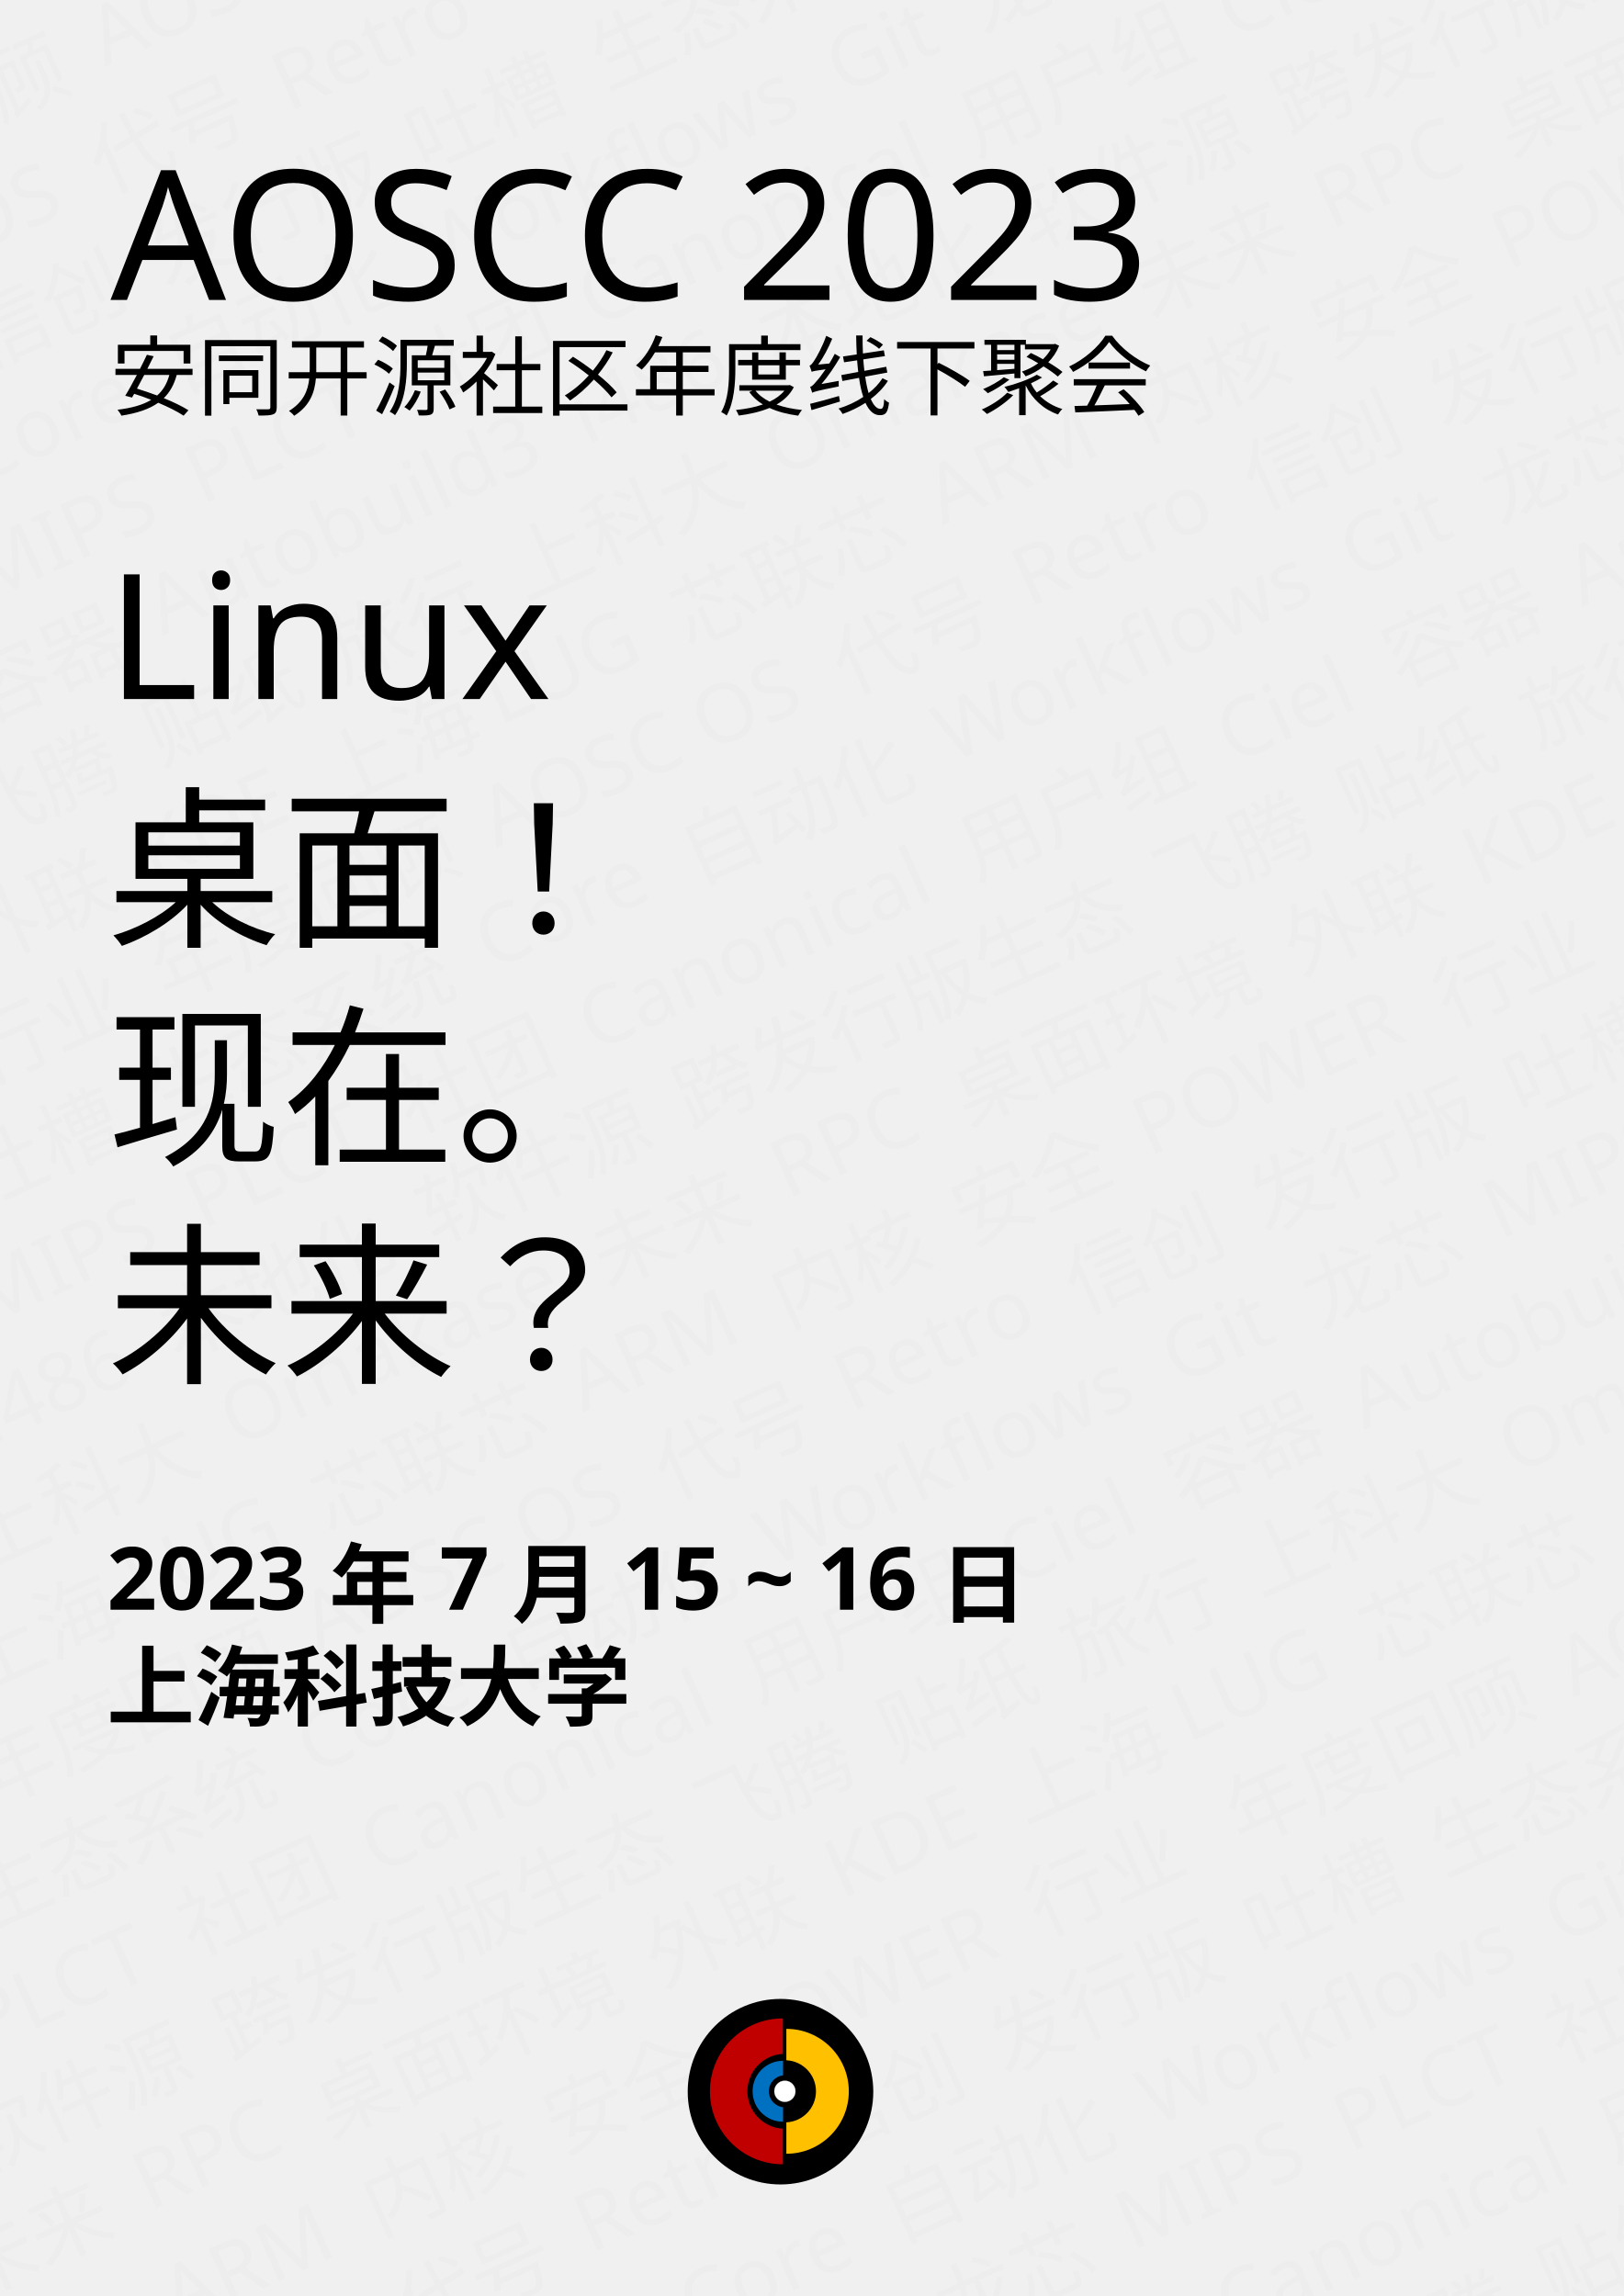
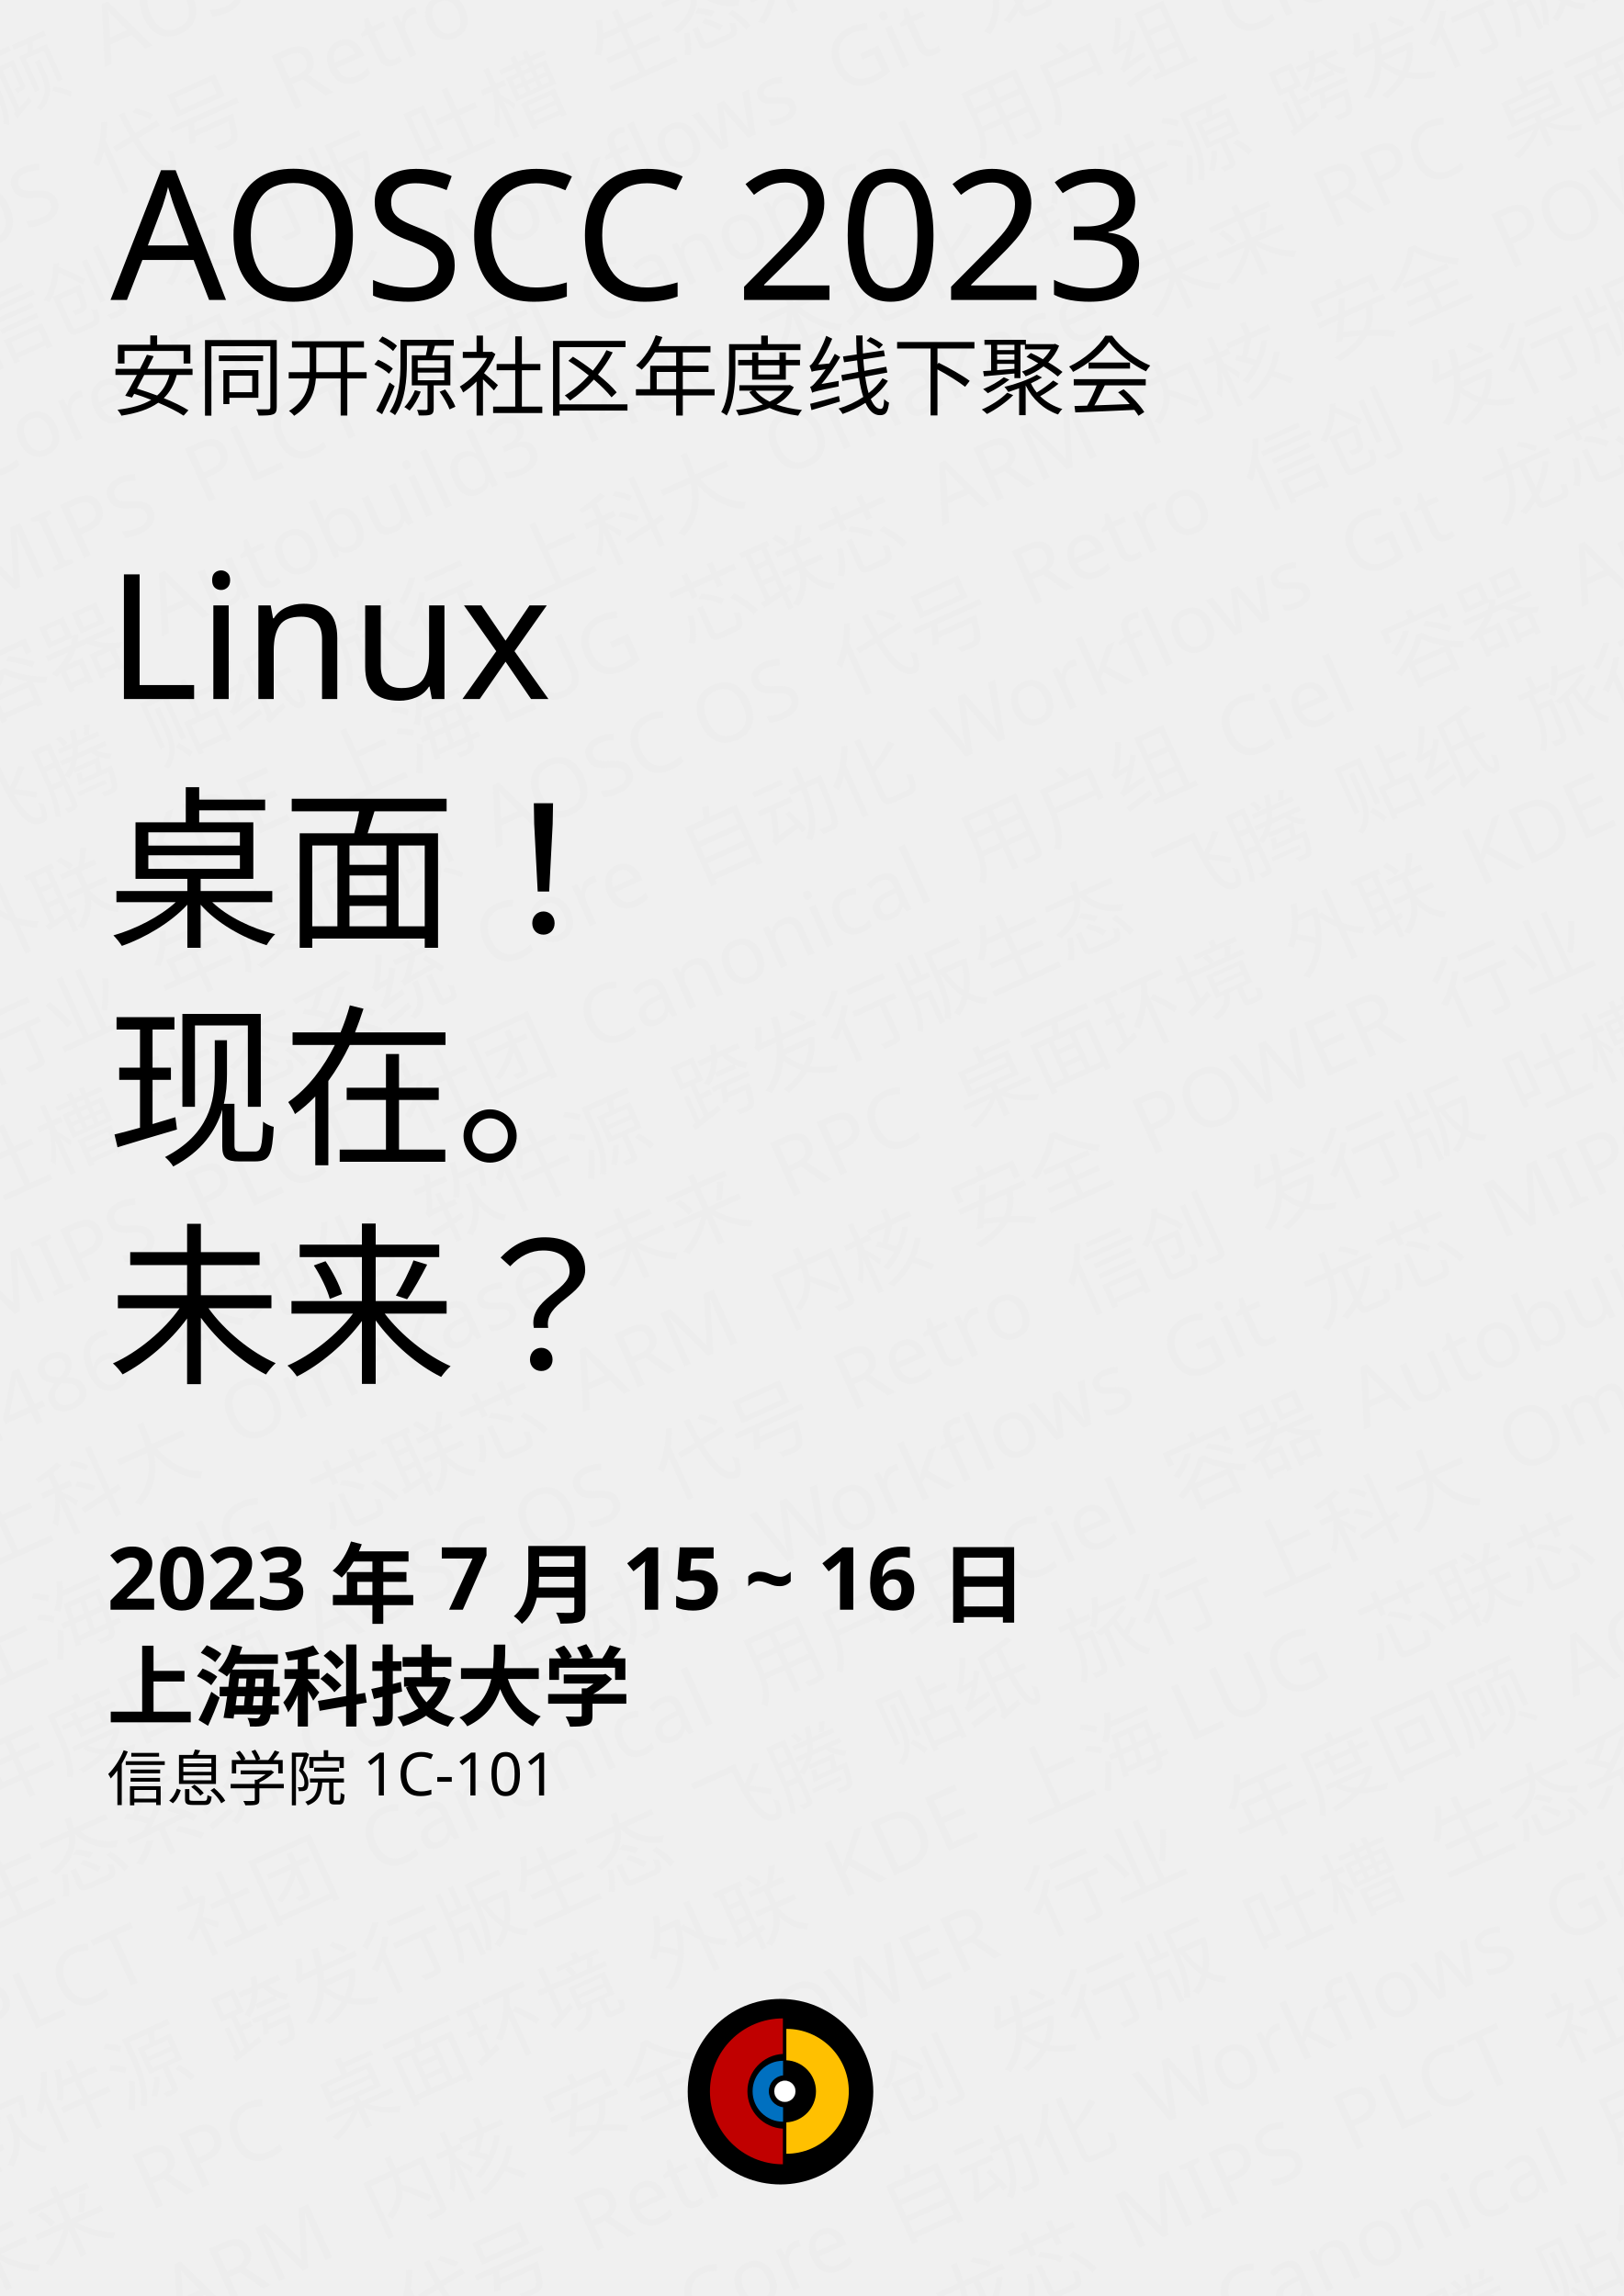
<svg xmlns="http://www.w3.org/2000/svg" width="210mm" height="297mm" viewBox="0 0 210 297" version="1.1" id="svg5">
  <defs id="defs2">
    <clipPath clipPathUnits="userSpaceOnUse" id="clipPath1316">
      <g id="g1320" transform="translate(-117.7999,-733.4113)">
        <path d="M 0,841.89 H 595.28 V 0 H 0 Z" id="path1318" />
      </g>
    </clipPath>
    <clipPath clipPathUnits="userSpaceOnUse" id="clipPath1310">
      <g id="g1314" transform="translate(-151.3038,-751.6926)">
        <path d="M 0,841.89 H 595.28 V 0 H 0 Z" id="path1312" />
      </g>
    </clipPath>
    <clipPath clipPathUnits="userSpaceOnUse" id="clipPath1304">
      <g id="g1308" transform="translate(-187.585,-751.6926)">
        <path d="M 0,841.89 H 595.28 V 0 H 0 Z" id="path1306" />
      </g>
    </clipPath>
    <clipPath clipPathUnits="userSpaceOnUse" id="clipPath1298">
      <g id="g1302" transform="translate(-226.9254,-734.5363)">
        <path d="M 0,841.89 H 595.28 V 0 H 0 Z" id="path1300" />
      </g>
    </clipPath>
    <clipPath clipPathUnits="userSpaceOnUse" id="clipPath1292">
      <g id="g1296" transform="translate(-265.3507,-768.4269)">
        <path d="M 0,841.89 H 595.28 V 0 H 0 Z" id="path1294" />
      </g>
    </clipPath>
    <clipPath clipPathUnits="userSpaceOnUse" id="clipPath1286">
      <g id="g1290">
        <path d="M 0,841.89 H 595.28 V 0 H 0 Z" id="path1288" />
      </g>
    </clipPath>
    <clipPath clipPathUnits="userSpaceOnUse" id="clipPath1280">
      <g id="g1284" transform="translate(-317.171,-751.6926)">
        <path d="M 0,841.89 H 595.28 V 0 H 0 Z" id="path1282" />
      </g>
    </clipPath>
    <clipPath clipPathUnits="userSpaceOnUse" id="clipPath1274">
      <g id="g1278" transform="translate(-315.5919,-718.5646)">
        <path d="M 0,841.89 H 595.28 V 0 H 0 Z" id="path1276" />
      </g>
    </clipPath>
    <clipPath clipPathUnits="userSpaceOnUse" id="clipPath1268">
      <g id="g1272">
        <path d="M 0,841.89 H 595.28 V 0 H 0 Z" id="path1270" />
      </g>
    </clipPath>
    <clipPath clipPathUnits="userSpaceOnUse" id="clipPath3237">
      <rect style="opacity:0.687;fill:#345b6e;fill-opacity:1;stroke:#000000;stroke-width:7.9375e-09;stroke-linecap:round;paint-order:stroke fill markers;stop-color:#000000" id="rect3239" width="210" height="297" x="-1.5777218e-30" y="2.220446e-14" transform="rotate(24.27899)" />
    </clipPath>
    <clipPath clipPathUnits="userSpaceOnUse" id="clipPath1262">
      <g id="g1266" transform="translate(-380.0555,-558.637)">
        <path d="M 0,841.89 H 595.28 V 0 H 0 Z" id="path1264" />
      </g>
    </clipPath>
    <clipPath clipPathUnits="userSpaceOnUse" id="clipPath1256">
      <g id="g1260" transform="translate(-120.3988,-588.0071)">
        <path d="M 0,841.89 H 595.28 V 0 H 0 Z" id="path1258" />
      </g>
    </clipPath>
    <clipPath clipPathUnits="userSpaceOnUse" id="clipPath1250">
      <g id="g1254" transform="translate(-153.9027,-606.2884)">
        <path d="M 0,841.89 H 595.28 V 0 H 0 Z" id="path1252" />
      </g>
    </clipPath>
    <clipPath clipPathUnits="userSpaceOnUse" id="clipPath1244">
      <g id="g1248" transform="translate(-190.184,-606.2884)">
        <path d="M 0,841.89 H 595.28 V 0 H 0 Z" id="path1246" />
      </g>
    </clipPath>
    <clipPath clipPathUnits="userSpaceOnUse" id="clipPath1238">
      <g id="g1242" transform="translate(-229.5243,-589.1321)">
        <path d="M 0,841.89 H 595.28 V 0 H 0 Z" id="path1240" />
      </g>
    </clipPath>
    <clipPath clipPathUnits="userSpaceOnUse" id="clipPath1232">
      <g id="g1236" transform="translate(-267.9496,-623.0228)">
        <path d="M 0,841.89 H 595.28 V 0 H 0 Z" id="path1234" />
      </g>
    </clipPath>
    <clipPath clipPathUnits="userSpaceOnUse" id="clipPath1226">
      <g id="g1230">
        <path d="M 0,841.89 H 595.28 V 0 H 0 Z" id="path1228" />
      </g>
    </clipPath>
    <clipPath clipPathUnits="userSpaceOnUse" id="clipPath1220">
      <g id="g1224" transform="translate(-319.7699,-606.2884)">
        <path d="M 0,841.89 H 595.28 V 0 H 0 Z" id="path1222" />
      </g>
    </clipPath>
    <clipPath clipPathUnits="userSpaceOnUse" id="clipPath1214">
      <g id="g1218" transform="translate(-318.1908,-573.1605)">
        <path d="M 0,841.89 H 595.28 V 0 H 0 Z" id="path1216" />
      </g>
    </clipPath>
    <clipPath clipPathUnits="userSpaceOnUse" id="clipPath1208">
      <g id="g1212">
        <path d="M 0,841.89 H 595.28 V 0 H 0 Z" id="path1210" />
      </g>
    </clipPath>
  </defs>
  <g id="layer2">
    <text xml:space="preserve" style="font-style:normal;font-weight:normal;font-size:10.583px;line-height:1.25;font-family:sans-serif;fill:#ededed;fill-opacity:1;stroke:none;stroke-width:0.265" x="-133.074" y="1.12" id="text2388" transform="rotate(-24.27899)" clip-path="url(#clipPath3237)">
      <tspan id="tspan2386" style="opacity:0.687;fill:#ededed;fill-opacity:1;stroke-width:0.265" x="-133.074" y="1.12">                                    </tspan>
      <tspan style="opacity:0.687;fill:#ededed;fill-opacity:1;stroke-width:0.265" x="-133.074" y="14.35" id="tspan3002">                                        年度回顾  AOSC</tspan>
      <tspan style="opacity:0.687;fill:#ededed;fill-opacity:1;stroke-width:0.265" x="-133.074" y="28.585" id="tspan2990">                                          OS  代号  Retro </tspan>
      <tspan style="opacity:0.687;fill:#ededed;fill-opacity:1;stroke-width:0.265" x="-133.074" y="42.821" id="tspan2390">                                               信创  发行版  吐槽  生态系统</tspan>
      <tspan style="opacity:0.687;fill:#ededed;fill-opacity:1;stroke-width:0.265" x="-133.074" y="56.05" id="tspan2996">                                      Core  自动化  Workflows  Git  龙芯</tspan>
      <tspan style="opacity:0.687;fill:#ededed;fill-opacity:1;stroke-width:0.265" x="-133.074" y="70.286" id="tspan2392">                                    MIPS  PLCT  社团  Canonical  用户组  Ciel</tspan>
      <tspan style="opacity:0.687;fill:#ededed;fill-opacity:1;stroke-width:0.265" x="-133.074" y="84.522" id="tspan2394">                                       容器  Autobuild3  i486  本地化  软件源  跨发行版生态</tspan>
      <tspan style="opacity:0.687;fill:#ededed;fill-opacity:1;stroke-width:0.265" x="-133.074" y="98.758" id="tspan2396">                                    飞腾  贴纸  旅行  上科大  Omakase  未来  RPC  桌面环境</tspan>
      <tspan style="opacity:0.687;fill:#ededed;fill-opacity:1;stroke-width:0.265" x="-133.074" y="112.994" id="tspan3112">                                 外联  KDE  上海 LUG  芯联芯  ARM  内核  安全  POWER</tspan>
      <tspan style="opacity:0.687;fill:#ededed;fill-opacity:1;stroke-width:0.265" x="-133.074" y="127.23" id="tspan3120">                               行业  年度回顾  AOSC OS  代号  Retro  信创  发行版</tspan>
      <tspan style="opacity:0.687;fill:#ededed;fill-opacity:1;stroke-width:0.265" x="-133.074" y="141.466" id="tspan2402">                            吐槽  生态系统  Core  自动化  Workflows  Git  龙芯</tspan>
      <tspan style="opacity:0.687;fill:#ededed;fill-opacity:1;stroke-width:0.265" x="-133.074" y="155.701" id="tspan2404">                      MIPS  PLCT  社团  Canonical  用户组  Ciel  容器  Autobuild3</tspan>
      <tspan style="opacity:0.687;fill:#ededed;fill-opacity:1;stroke-width:0.265" x="-133.074" y="169.937" id="tspan2406">                    i486  本地化  软件源  跨发行版生态  飞腾  贴纸  旅行</tspan>
      <tspan style="opacity:0.687;fill:#ededed;fill-opacity:1;stroke-width:0.265" x="-133.074" y="184.173" id="tspan2408">                    上科大  Omakase  未来  RPC  桌面环境  外联  KDE</tspan>
      <tspan style="opacity:0.687;fill:#ededed;fill-opacity:1;stroke-width:0.265" x="-133.074" y="198.409" id="tspan2410">                 上海 LUG  芯联芯  ARM  内核  安全  POWER  行业</tspan>
      <tspan style="opacity:0.687;fill:#ededed;fill-opacity:1;stroke-width:0.265" x="-133.074" y="212.645" id="tspan2412">               年度回顾  AOSC OS  代号  Retro  信创  发行版  吐槽 </tspan>
      <tspan style="opacity:0.687;fill:#ededed;fill-opacity:1;stroke-width:0.265" x="-133.074" y="226.881" id="tspan2414">            生态系统  Core  自动化  Workflows  Git  龙芯  MIPS</tspan>
      <tspan style="opacity:0.687;fill:#ededed;fill-opacity:1;stroke-width:0.265" x="-133.074" y="241.117" id="tspan3134">        PLCT  社团  Canonical  用户组  Ciel  容器  Autobuild3</tspan>
      <tspan style="opacity:0.687;fill:#ededed;fill-opacity:1;stroke-width:0.265" x="-133.074" y="255.352" id="tspan2420">      软件源  跨发行版生态  飞腾  贴纸  旅行  上科大  Omakase</tspan>
      <tspan style="opacity:0.687;fill:#ededed;fill-opacity:1;stroke-width:0.265" x="-133.074" y="269.588" id="tspan2422">   未来  RPC  桌面环境  外联  KDE  上海 LUG  芯联芯 </tspan>
      <tspan style="opacity:0.687;fill:#ededed;fill-opacity:1;stroke-width:0.265" x="-133.074" y="283.824" id="tspan2424">           ARM  内核  安全  POWER  行业   年度回顾  AOSC OS</tspan>
      <tspan style="opacity:0.687;fill:#ededed;fill-opacity:1;stroke-width:0.265" x="-133.074" y="298.06" id="tspan2426">                        代号  Retro  信创  发行版  吐槽  生态系统</tspan>
      <tspan style="opacity:0.687;fill:#ededed;fill-opacity:1;stroke-width:0.265" x="-133.074" y="312.296" id="tspan3154">                                 Core  自动化  Workflows  Git</tspan>
      <tspan style="opacity:0.687;fill:#ededed;fill-opacity:1;stroke-width:0.265" x="-133.074" y="326.532" id="tspan2428">                                                   龙芯  MIPS  PLCT  社团</tspan>
      <tspan style="opacity:0.687;fill:#ededed;fill-opacity:1;stroke-width:0.265" x="-133.074" y="340.768" id="tspan3160">                                                        Canonical  用户组  Ciel  容器  Autobuild3</tspan>
      <tspan style="opacity:0.687;fill:#ededed;fill-opacity:1;stroke-width:0.265" x="-133.074" y="355.003" id="tspan2434">i486  本地化  软件源  跨发行版生态  飞腾  贴纸</tspan>
    </text>
  </g>
  <g id="layer1">
    <text xml:space="preserve" style="font-style:normal;font-weight:normal;font-size:11.234px;line-height:0.95;font-family:sans-serif;fill:#ffffff;fill-opacity:1;stroke:none;stroke-width:0.281" x="14.292" y="38.795" id="text1693">
      <tspan id="tspan1691" style="font-weight:normal;font-size:23.404px;fill:#000000;fill-opacity:1;stroke-width:0.281" x="14.292" y="38.795">AOSCC 2023</tspan>
      <tspan style="fill:#000000;fill-opacity:1;stroke-width:0.281" x="14.292" y="52.85" id="tspan1695">安同开源社区年度线下聚会</tspan>
    </text>
    <g id="g3672" transform="matrix(1.090909,0,0,1.090909,-8.08593,-24.5974)">
      <circle style="color:#000000;display:inline;overflow:visible;visibility:visible;fill:#000000;fill-opacity:1;fill-rule:nonzero;stroke:none;stroke-width:0.053;stroke-linejoin:miter;stroke-miterlimit:4;stroke-dasharray:none;stroke-dashoffset:0;stroke-opacity:1;marker:none;enable-background:accumulate" id="path8317" cx="99.945" cy="270.571" r="11" />
      <circle r="1.252" cy="270.524" cx="100.464" id="circle8306" style="color:#000000;display:inline;overflow:visible;visibility:visible;fill:#ffffff;fill-opacity:1;fill-rule:nonzero;stroke:#ffffff;stroke-width:0.022;stroke-linejoin:miter;stroke-miterlimit:4;stroke-dasharray:none;stroke-dashoffset:0;stroke-opacity:1;marker:none;enable-background:accumulate" />
      <path style="color:#000000;display:inline;overflow:visible;visibility:visible;fill:#c00000;fill-opacity:1;fill-rule:nonzero;stroke:none;stroke-width:0.11;stroke-linejoin:miter;stroke-miterlimit:4;stroke-dasharray:none;stroke-dashoffset:0;stroke-opacity:1;marker:none;enable-background:accumulate" d="m 100.229,261.88 a 8.65,8.65 0 0 0 -8.65,8.65 8.65,8.65 0 0 0 8.65,8.65 v -4.224 a 4.442,4.442 0 0 1 -4.206,-4.43 4.442,4.442 0 0 1 4.206,-4.433 z" id="circle8373" />
      <path style="color:#000000;display:inline;overflow:visible;visibility:visible;fill:#0070c0;fill-opacity:1;fill-rule:nonzero;stroke:none;stroke-width:0.11;stroke-linejoin:miter;stroke-miterlimit:4;stroke-dasharray:none;stroke-dashoffset:0;stroke-opacity:1;marker:none;enable-background:accumulate" d="m 100.25,266.906 a 3.613,3.613 0 0 0 -3.613,3.613 3.613,3.613 0 0 0 3.613,3.613 v -1.719 a 1.902,1.902 0 0 1 -1.688,-1.889 1.902,1.902 0 0 1 1.688,-1.887 z" id="path8382" />
      <path style="color:#000000;display:inline;overflow:visible;visibility:visible;fill:#ffc000;fill-opacity:1;fill-rule:nonzero;stroke:none;stroke-width:0.11;stroke-linejoin:miter;stroke-miterlimit:4;stroke-dasharray:none;stroke-dashoffset:0;stroke-opacity:1;marker:none;enable-background:accumulate" d="m 100.639,263.121 v 3.724 a 3.688,3.688 0 0 1 3.513,3.68 3.688,3.688 0 0 1 -3.513,3.682 v 3.724 a 7.405,7.405 0 0 0 7.405,-7.405 7.405,7.405 0 0 0 -7.405,-7.405 z" id="path8387" />
    </g>
-     <text xml:space="preserve" style="font-style:normal;font-weight:normal;font-size:10.583px;line-height:1.25;font-family:sans-serif;fill:#ffffff;fill-opacity:1;stroke:none;stroke-width:0.265" x="13.84" y="90.423" id="text2262">
-       <tspan style="font-size:22.578px;fill:#000000;fill-opacity:1;stroke-width:0.265" x="13.84" y="90.423" id="tspan2298">Linux</tspan>
-       <tspan style="font-size:22.578px;fill:#000000;fill-opacity:1;stroke-width:0.265" x="13.84" y="120.793" id="tspan3642">桌面！</tspan>
-       <tspan style="font-size:22.578px;fill:#000000;fill-opacity:1;stroke-width:0.265" x="13.84" y="149.015" id="tspan3638">现在。</tspan>
-       <tspan style="font-size:22.578px;fill:#000000;fill-opacity:1;stroke-width:0.265" x="13.84" y="177.237" id="tspan3640">未来？</tspan>
-       <tspan style="font-size:11.289px;fill:#000000;fill-opacity:1;stroke-width:0.265" x="13.84" y="194.114" id="tspan2294" />
-       <tspan style="font-weight:bold;font-size:11.289px;fill:#000000;fill-opacity:1;stroke-width:0.265" x="13.84" y="208.225" id="tspan2292">2023 年 7 月 15 ~ 16 日</tspan>
-       <tspan style="font-weight:bold;font-size:11.289px;fill:#000000;fill-opacity:1;stroke-width:0.265" x="13.84" y="222.336" id="tspan2276">上海科技大学</tspan>
+     <text xml:space="preserve" style="font-style:normal;font-weight:normal;font-size:10.583px;line-height:0;font-family:sans-serif;fill:#ffffff;fill-opacity:1;stroke:none;stroke-width:0.265" x="13.84" y="90.423" id="text2262">
+       <tspan style="font-size:22.578px;line-height:1.25;fill:#000000;fill-opacity:1;stroke-width:0.265" x="13.84" y="90.423" id="tspan2298">Linux</tspan>
+       <tspan style="font-size:22.578px;line-height:1.25;fill:#000000;fill-opacity:1;stroke-width:0.265" x="13.84" y="120.793" id="tspan3642">桌面！</tspan>
+       <tspan style="font-size:22.578px;line-height:1.25;fill:#000000;fill-opacity:1;stroke-width:0.265" x="13.84" y="149.015" id="tspan3638">现在。</tspan>
+       <tspan style="font-size:22.578px;line-height:1.25;fill:#000000;fill-opacity:1;stroke-width:0.265" x="13.84" y="177.237" id="tspan3640">未来？</tspan>
+       <tspan style="font-size:11.289px;line-height:1.25;fill:#000000;fill-opacity:1;stroke-width:0.265" x="13.84" y="194.114" id="tspan2294" />
+       <tspan style="font-weight:bold;font-size:11.289px;line-height:1.25;fill:#000000;fill-opacity:1;stroke-width:0.265" x="13.84" y="208.225" id="tspan2292">2023 年 7 月 15 ~ 16 日</tspan>
+       <tspan style="font-weight:bold;font-size:11.289px;line-height:1.25;fill:#000000;fill-opacity:1;stroke-width:0.265" x="13.84" y="222.336" id="tspan2276">上海科技大学</tspan>
+       <tspan style="font-weight:normal;font-size:7.761px;line-height:1.25;fill:#000000;fill-opacity:1;stroke-width:0.265" x="13.84" y="232.902" id="tspan1464">信息学院 1C-101</tspan>
    </text>
    <g id="g3692">
      <g id="g982" transform="matrix(0.2228226,0,0,-0.2228226,194.8094,282.5707)" clip-path="url(#clipPath1262)" style="fill:#000000;fill-opacity:1">
        <path d="m 0,0 h -317.101 c -7.433,0 -13.46,6.026 -13.46,13.46 v 80.789 c 0,7.434 6.027,13.46 13.46,13.46 h 284.713 c 25.321,0 45.848,-20.527 45.848,-45.848 V 13.46 C 13.46,6.026 7.434,0 0,0" style="fill:#000000;fill-opacity:1;fill-rule:nonzero;stroke:none" id="path984" />
      </g>
      <g id="g986" transform="matrix(0.2228226,0,0,-0.2228226,136.952,276.0263)" clip-path="url(#clipPath1256)">
        <path d="m 0,0 h -14.379 c -4.101,0 -7.523,1.348 -10.266,4.043 -2.719,2.742 -4.078,6.164 -4.078,10.266 v 20.707 c 0,4.336 1.559,7.898 4.676,10.687 2.813,2.461 6.035,3.692 9.668,3.692 h 13.852 v -2.813 h -13.852 c -2.93,0 -5.519,-1.008 -7.769,-3.023 -2.509,-2.204 -3.762,-5.051 -3.762,-8.543 V 14.309 c 0,-3.375 1.09,-6.141 3.269,-8.297 2.18,-2.203 4.934,-3.305 8.262,-3.305 h 11.602 v 23.168 h -7.278 v 2.777 H 0 Z" style="fill:#e5e5e5;fill-opacity:1;fill-rule:nonzero;stroke:none" id="path988" />
      </g>
      <g id="g990" transform="matrix(0.2228226,0,0,-0.2228226,144.4174,271.9529)" clip-path="url(#clipPath1250)">
        <path d="m 0,0 v 3.762 c 0,2.508 -0.879,4.628 -2.637,6.363 -1.711,1.758 -3.82,2.637 -6.328,2.637 -2.508,0 -4.629,-0.879 -6.363,-2.637 C -17.063,8.367 -17.93,6.246 -17.93,3.762 V 0 Z M 2.813,-2.813 H -17.93 v -3.761 c 0,-3.704 0.691,-6.188 2.075,-7.453 1.125,-1.032 3.164,-1.547 6.117,-1.547 H 2.285 v -2.707 H -9.738 c -3.68,0 -6.352,0.738 -8.016,2.215 -1.992,1.804 -2.988,4.968 -2.988,9.492 V 3.762 c 0,3.257 1.137,6.034 3.41,8.332 2.32,2.297 5.109,3.445 8.367,3.445 3.257,0 6.035,-1.148 8.332,-3.445 C 1.664,9.796 2.813,7.019 2.813,3.762 Z" style="fill:#e5e5e5;fill-opacity:1;fill-rule:nonzero;stroke:none" id="path992" />
      </g>
      <g id="g994" transform="matrix(0.2228226,0,0,-0.2228226,152.5017,271.9529)" clip-path="url(#clipPath1244)">
        <path d="m 0,0 v 3.762 c 0,2.508 -0.879,4.628 -2.637,6.363 -1.711,1.758 -3.82,2.637 -6.328,2.637 -2.508,0 -4.629,-0.879 -6.363,-2.637 C -17.063,8.367 -17.93,6.246 -17.93,3.762 V 0 Z M 2.813,-2.813 H -17.93 v -3.761 c 0,-3.704 0.691,-6.188 2.075,-7.453 1.125,-1.032 3.164,-1.547 6.117,-1.547 H 2.285 v -2.707 H -9.738 c -3.68,0 -6.352,0.738 -8.016,2.215 -1.992,1.804 -2.988,4.968 -2.988,9.492 V 3.762 c 0,3.257 1.137,6.034 3.41,8.332 2.32,2.297 5.109,3.445 8.367,3.445 3.257,0 6.035,-1.148 8.332,-3.445 C 1.664,9.796 2.813,7.019 2.813,3.762 Z" style="fill:#e5e5e5;fill-opacity:1;fill-rule:nonzero;stroke:none" id="path996" />
      </g>
      <g id="g998" transform="matrix(0.2228226,0,0,-0.2228226,161.2676,275.7757)" clip-path="url(#clipPath1238)">
        <path d="m 0,0 -2.566,-1.055 -10.09,20.11 -8.333,-4.149 V -0.668 h -2.812 v 48.41 h 2.812 V 18 l 19.548,9.809 1.16,-2.567 -9.879,-4.922 z" style="fill:#e5e5e5;fill-opacity:1;fill-rule:nonzero;stroke:none" id="path1000" />
      </g>
      <g id="g1002" transform="matrix(0.2228226,0,0,-0.2228226,169.8297,268.2241)" clip-path="url(#clipPath1232)">
        <path d="m 0,0 c 0,4.336 -1.418,7.465 -4.254,9.387 -2.109,1.453 -4.769,2.179 -7.98,2.179 h -10.899 v -23.097 h 10.899 c 3.257,0 5.918,0.703 7.98,2.109 C -1.418,-7.547 0,-4.407 0,0 m 2.777,0 c 0,-5.391 -1.828,-9.316 -5.484,-11.777 -2.531,-1.711 -5.707,-2.567 -9.527,-2.567 h -10.899 v -20.215 h -2.812 v 48.938 h 13.711 c 3.773,0 6.949,-0.879 9.527,-2.637 C 0.949,9.234 2.777,5.32 2.777,0" style="fill:#e5e5e5;fill-opacity:1;fill-rule:nonzero;stroke:none" id="path1004" />
      </g>
      <path d="m 286.301,588.464 h -2.813 v 32.871 h 2.813 z m 0,44.086 h -2.813 v 4.324 h 2.813 z" style="fill:#e5e5e5;fill-opacity:1;fill-rule:nonzero;stroke:none" id="path1006" clip-path="url(#clipPath1226)" transform="matrix(0.2228226,0,0,-0.2228226,110.1244,407.0476)" />
      <g id="g1008" transform="matrix(0.2228226,0,0,-0.2228226,181.3764,271.9529)" clip-path="url(#clipPath1220)">
        <path d="m 0,0 v 3.762 c 0,2.508 -0.879,4.628 -2.637,6.363 -1.711,1.758 -3.82,2.637 -6.328,2.637 -2.508,0 -4.629,-0.879 -6.363,-2.637 C -17.062,8.367 -17.93,6.246 -17.93,3.762 V 0 Z M 2.813,-2.813 H -17.93 v -3.761 c 0,-3.704 0.692,-6.188 2.075,-7.453 1.125,-1.032 3.164,-1.547 6.117,-1.547 H 2.285 v -2.707 H -9.738 c -3.68,0 -6.352,0.738 -8.016,2.215 -1.992,1.804 -2.988,4.968 -2.988,9.492 V 3.762 c 0,3.257 1.137,6.034 3.41,8.332 2.32,2.297 5.109,3.445 8.367,3.445 3.258,0 6.035,-1.148 8.332,-3.445 C 1.664,9.796 2.813,7.019 2.813,3.762 Z" style="fill:#e5e5e5;fill-opacity:1;fill-rule:nonzero;stroke:none" id="path1010" />
      </g>
      <g id="g1012" transform="matrix(0.2228226,0,0,-0.2228226,181.0245,279.3345)" clip-path="url(#clipPath1214)">
        <path d="m 0,0 h -243.637 c -4.964,0 -8.988,4.024 -8.988,8.988 v 60.797 c 0,4.964 4.024,8.988 8.988,8.988 H 25.972 c 18.381,0 33.282,-16.377 33.282,-36.578 V 0 h -7.508" style="fill:none;stroke:#e6e6e5;stroke-width:4;stroke-linecap:butt;stroke-linejoin:miter;stroke-miterlimit:10;stroke-dasharray:none;stroke-opacity:1" id="path1014" />
      </g>
      <path d="m 360.569,579.078 h -32.98 v 4.058 h 32.98 z" style="fill:#e6e6e5;fill-opacity:1;fill-rule:nonzero;stroke:none" id="path1016" clip-path="url(#clipPath1208)" transform="matrix(0.2228226,0,0,-0.2228226,110.1244,407.0476)" />
    </g>
  </g>
</svg>
